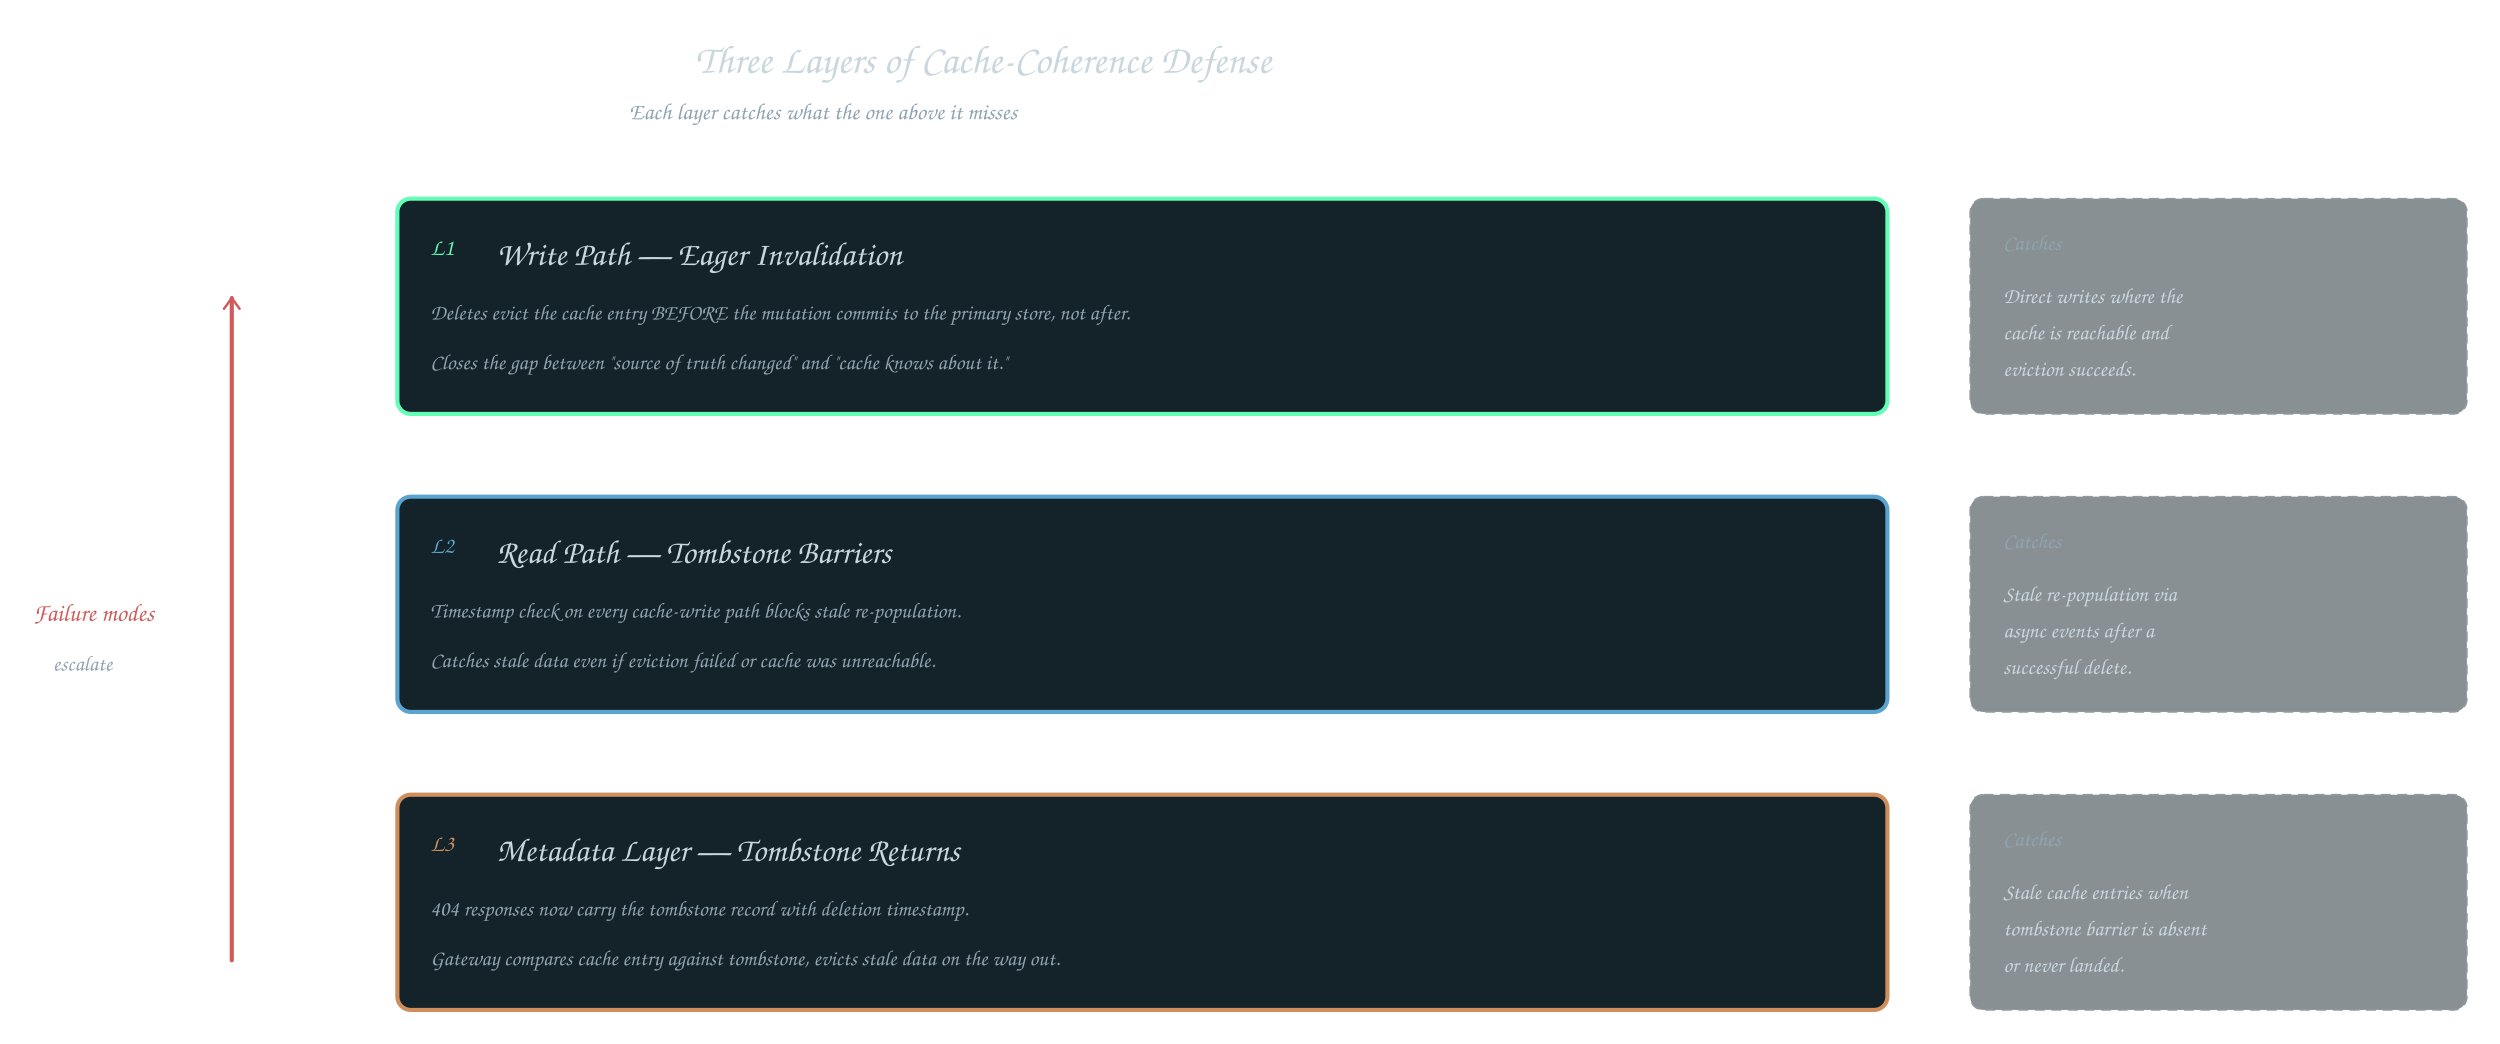
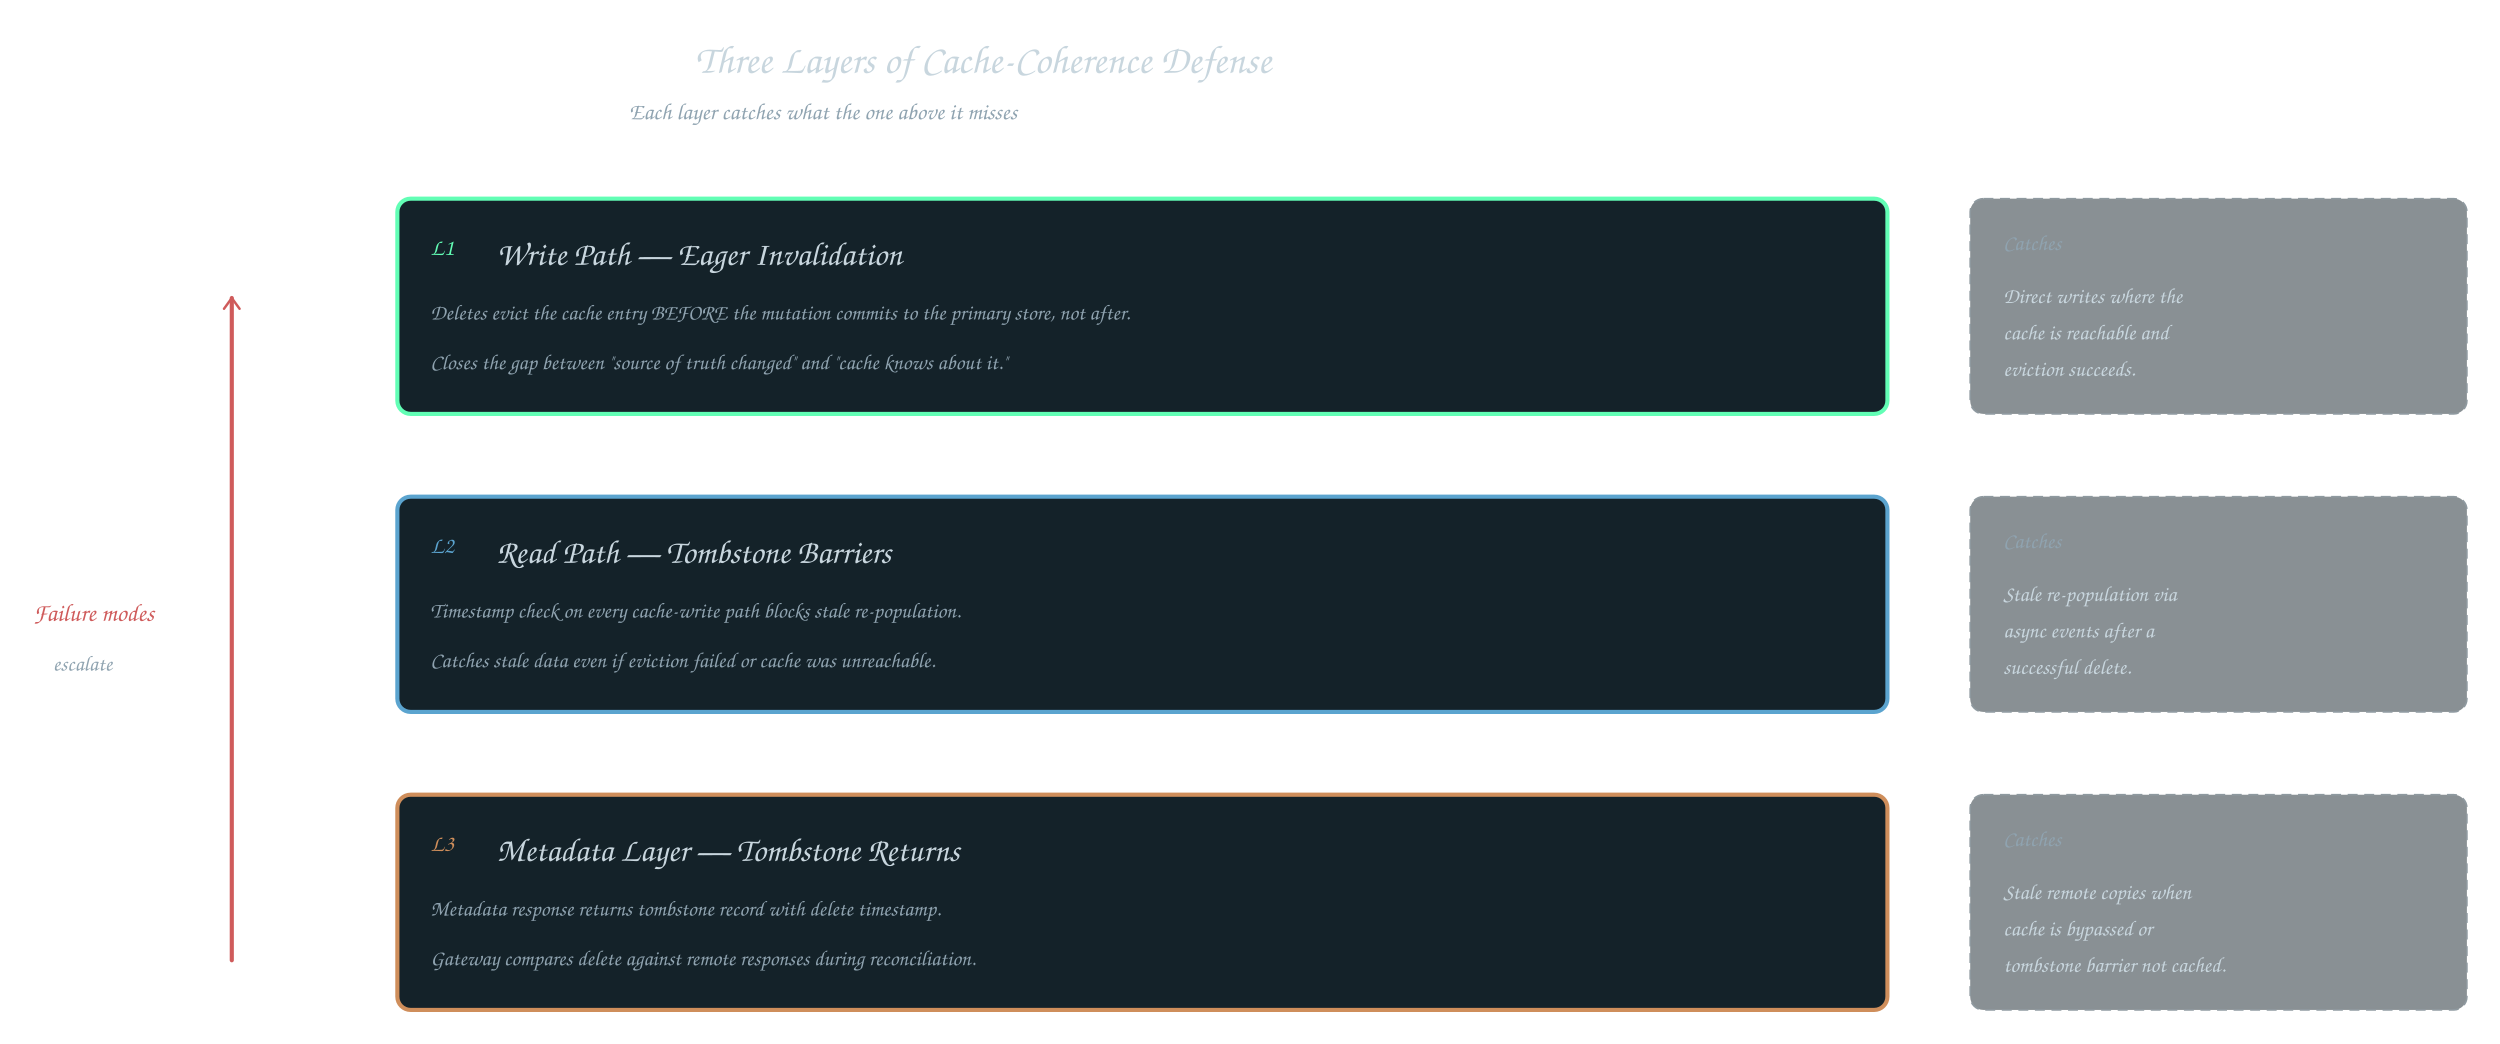
<svg xmlns="http://www.w3.org/2000/svg" viewBox="40 0 1510 630" width="1510" height="630" style="background:#0e1920">
  <text x="460" y="44" fill="#c8d6de" font-size="24" font-family="Virgil, 'Comic Sans MS', cursive, sans-serif" opacity="1">
    <tspan x="460" dy="0">Three Layers of Cache-Coherence Defense</tspan>
  </text>
  <text x="420" y="72" fill="#8fa3b0" font-size="14" font-family="Virgil, 'Comic Sans MS', cursive, sans-serif" opacity="1">
    <tspan x="420" dy="0">Each layer catches what the one above it misses</tspan>
  </text>
  <g opacity="1">
    <rect x="280" y="120" width="900" height="130" rx="8" ry="8" fill="#142229" stroke="#62FEB5" stroke-width="2.5" />
  </g>
  <text x="300" y="154" fill="#62FEB5" font-size="14" font-family="Virgil, 'Comic Sans MS', cursive, sans-serif" opacity="1">
    <tspan x="300" dy="0">L1</tspan>
  </text>
  <text x="340" y="160" fill="#c8d6de" font-size="20" font-family="Virgil, 'Comic Sans MS', cursive, sans-serif" opacity="1">
    <tspan x="340" dy="0">Write Path — Eager Invalidation</tspan>
  </text>
  <text x="300" y="193" fill="#8fa3b0" font-size="13" font-family="Virgil, 'Comic Sans MS', cursive, sans-serif" opacity="1">
    <tspan x="300" dy="0">Deletes evict the cache entry BEFORE the mutation commits to the primary store, not after.</tspan>
  </text>
  <text x="300" y="223" fill="#8fa3b0" font-size="13" font-family="Virgil, 'Comic Sans MS', cursive, sans-serif" opacity="1">
    <tspan x="300" dy="0">Closes the gap between "source of truth changed" and "cache knows about it."</tspan>
  </text>
  <g opacity="1">
    <rect x="280" y="300" width="900" height="130" rx="8" ry="8" fill="#142229" stroke="#5BA4CF" stroke-width="2.5" />
  </g>
  <text x="300" y="334" fill="#5BA4CF" font-size="14" font-family="Virgil, 'Comic Sans MS', cursive, sans-serif" opacity="1">
    <tspan x="300" dy="0">L2</tspan>
  </text>
  <text x="340" y="340" fill="#c8d6de" font-size="20" font-family="Virgil, 'Comic Sans MS', cursive, sans-serif" opacity="1">
    <tspan x="340" dy="0">Read Path — Tombstone Barriers</tspan>
  </text>
  <text x="300" y="373" fill="#8fa3b0" font-size="13" font-family="Virgil, 'Comic Sans MS', cursive, sans-serif" opacity="1">
    <tspan x="300" dy="0">Timestamp check on every cache-write path blocks stale re-population.</tspan>
  </text>
  <text x="300" y="403" fill="#8fa3b0" font-size="13" font-family="Virgil, 'Comic Sans MS', cursive, sans-serif" opacity="1">
    <tspan x="300" dy="0">Catches stale data even if eviction failed or cache was unreachable.</tspan>
  </text>
  <g opacity="1">
    <rect x="280" y="480" width="900" height="130" rx="8" ry="8" fill="#142229" stroke="#CF8E5B" stroke-width="2.5" />
  </g>
  <text x="300" y="514" fill="#CF8E5B" font-size="14" font-family="Virgil, 'Comic Sans MS', cursive, sans-serif" opacity="1">
    <tspan x="300" dy="0">L3</tspan>
  </text>
  <text x="340" y="520" fill="#c8d6de" font-size="20" font-family="Virgil, 'Comic Sans MS', cursive, sans-serif" opacity="1">
    <tspan x="340" dy="0">Metadata Layer — Tombstone Returns</tspan>
  </text>
  <text x="300" y="553" fill="#8fa3b0" font-size="13" font-family="Virgil, 'Comic Sans MS', cursive, sans-serif" opacity="1">
-     <tspan x="300" dy="0">404 responses now carry the tombstone record with deletion timestamp.</tspan>
+     <tspan x="300" dy="0">Metadata response returns tombstone record with delete timestamp.</tspan>
  </text>
  <text x="300" y="583" fill="#8fa3b0" font-size="13" font-family="Virgil, 'Comic Sans MS', cursive, sans-serif" opacity="1">
-     <tspan x="300" dy="0">Gateway compares cache entry against tombstone, evicts stale data on the way out.</tspan>
+     <tspan x="300" dy="0">Gateway compares delete against remote responses during reconciliation.</tspan>
  </text>
  <g opacity="1">
    <path d="M180,580 L180,180" fill="none" stroke="#CF5B5B" stroke-width="2.5" stroke-linecap="round" />
    <polyline points="184.7,186.5 180,180 175.3,186.5" fill="none" stroke="#CF5B5B" stroke-width="1.5" stroke-linecap="round" stroke-linejoin="round" />
  </g>
  <text x="60" y="375" fill="#CF5B5B" font-size="15" font-family="Virgil, 'Comic Sans MS', cursive, sans-serif" opacity="1">
    <tspan x="60" dy="0">Failure modes</tspan>
  </text>
  <text x="72" y="405" fill="#8fa3b0" font-size="13" font-family="Virgil, 'Comic Sans MS', cursive, sans-serif" opacity="1">
    <tspan x="72" dy="0">escalate</tspan>
  </text>
  <g opacity="0.5">
    <rect x="1230" y="120" width="300" height="130" rx="8" ry="8" fill="#142229" stroke="#1e3340" stroke-width="1" stroke-dasharray="6 4" />
  </g>
  <text x="1250" y="151" fill="#8fa3b0" font-size="13" font-family="Virgil, 'Comic Sans MS', cursive, sans-serif" opacity="1">
    <tspan x="1250" dy="0">Catches</tspan>
  </text>
  <text x="1250" y="183" fill="#c8d6de" font-size="13" font-family="Virgil, 'Comic Sans MS', cursive, sans-serif" opacity="1">
    <tspan x="1250" dy="0">Direct writes where the</tspan>
  </text>
  <text x="1250" y="205" fill="#c8d6de" font-size="13" font-family="Virgil, 'Comic Sans MS', cursive, sans-serif" opacity="1">
    <tspan x="1250" dy="0">cache is reachable and</tspan>
  </text>
  <text x="1250" y="227" fill="#c8d6de" font-size="13" font-family="Virgil, 'Comic Sans MS', cursive, sans-serif" opacity="1">
    <tspan x="1250" dy="0">eviction succeeds.</tspan>
  </text>
  <g opacity="0.5">
    <rect x="1230" y="300" width="300" height="130" rx="8" ry="8" fill="#142229" stroke="#1e3340" stroke-width="1" stroke-dasharray="6 4" />
  </g>
  <text x="1250" y="331" fill="#8fa3b0" font-size="13" font-family="Virgil, 'Comic Sans MS', cursive, sans-serif" opacity="1">
    <tspan x="1250" dy="0">Catches</tspan>
  </text>
  <text x="1250" y="363" fill="#c8d6de" font-size="13" font-family="Virgil, 'Comic Sans MS', cursive, sans-serif" opacity="1">
    <tspan x="1250" dy="0">Stale re-population via</tspan>
  </text>
  <text x="1250" y="385" fill="#c8d6de" font-size="13" font-family="Virgil, 'Comic Sans MS', cursive, sans-serif" opacity="1">
    <tspan x="1250" dy="0">async events after a</tspan>
  </text>
  <text x="1250" y="407" fill="#c8d6de" font-size="13" font-family="Virgil, 'Comic Sans MS', cursive, sans-serif" opacity="1">
    <tspan x="1250" dy="0">successful delete.</tspan>
  </text>
  <g opacity="0.5">
    <rect x="1230" y="480" width="300" height="130" rx="8" ry="8" fill="#142229" stroke="#1e3340" stroke-width="1" stroke-dasharray="6 4" />
  </g>
  <text x="1250" y="511" fill="#8fa3b0" font-size="13" font-family="Virgil, 'Comic Sans MS', cursive, sans-serif" opacity="1">
    <tspan x="1250" dy="0">Catches</tspan>
  </text>
  <text x="1250" y="543" fill="#c8d6de" font-size="13" font-family="Virgil, 'Comic Sans MS', cursive, sans-serif" opacity="1">
-     <tspan x="1250" dy="0">Stale cache entries when</tspan>
+     <tspan x="1250" dy="0">Stale remote copies when</tspan>
  </text>
  <text x="1250" y="565" fill="#c8d6de" font-size="13" font-family="Virgil, 'Comic Sans MS', cursive, sans-serif" opacity="1">
-     <tspan x="1250" dy="0">tombstone barrier is absent</tspan>
+     <tspan x="1250" dy="0">cache is bypassed or</tspan>
  </text>
  <text x="1250" y="587" fill="#c8d6de" font-size="13" font-family="Virgil, 'Comic Sans MS', cursive, sans-serif" opacity="1">
-     <tspan x="1250" dy="0">or never landed.</tspan>
+     <tspan x="1250" dy="0">tombstone barrier not cached.</tspan>
  </text>
</svg>
